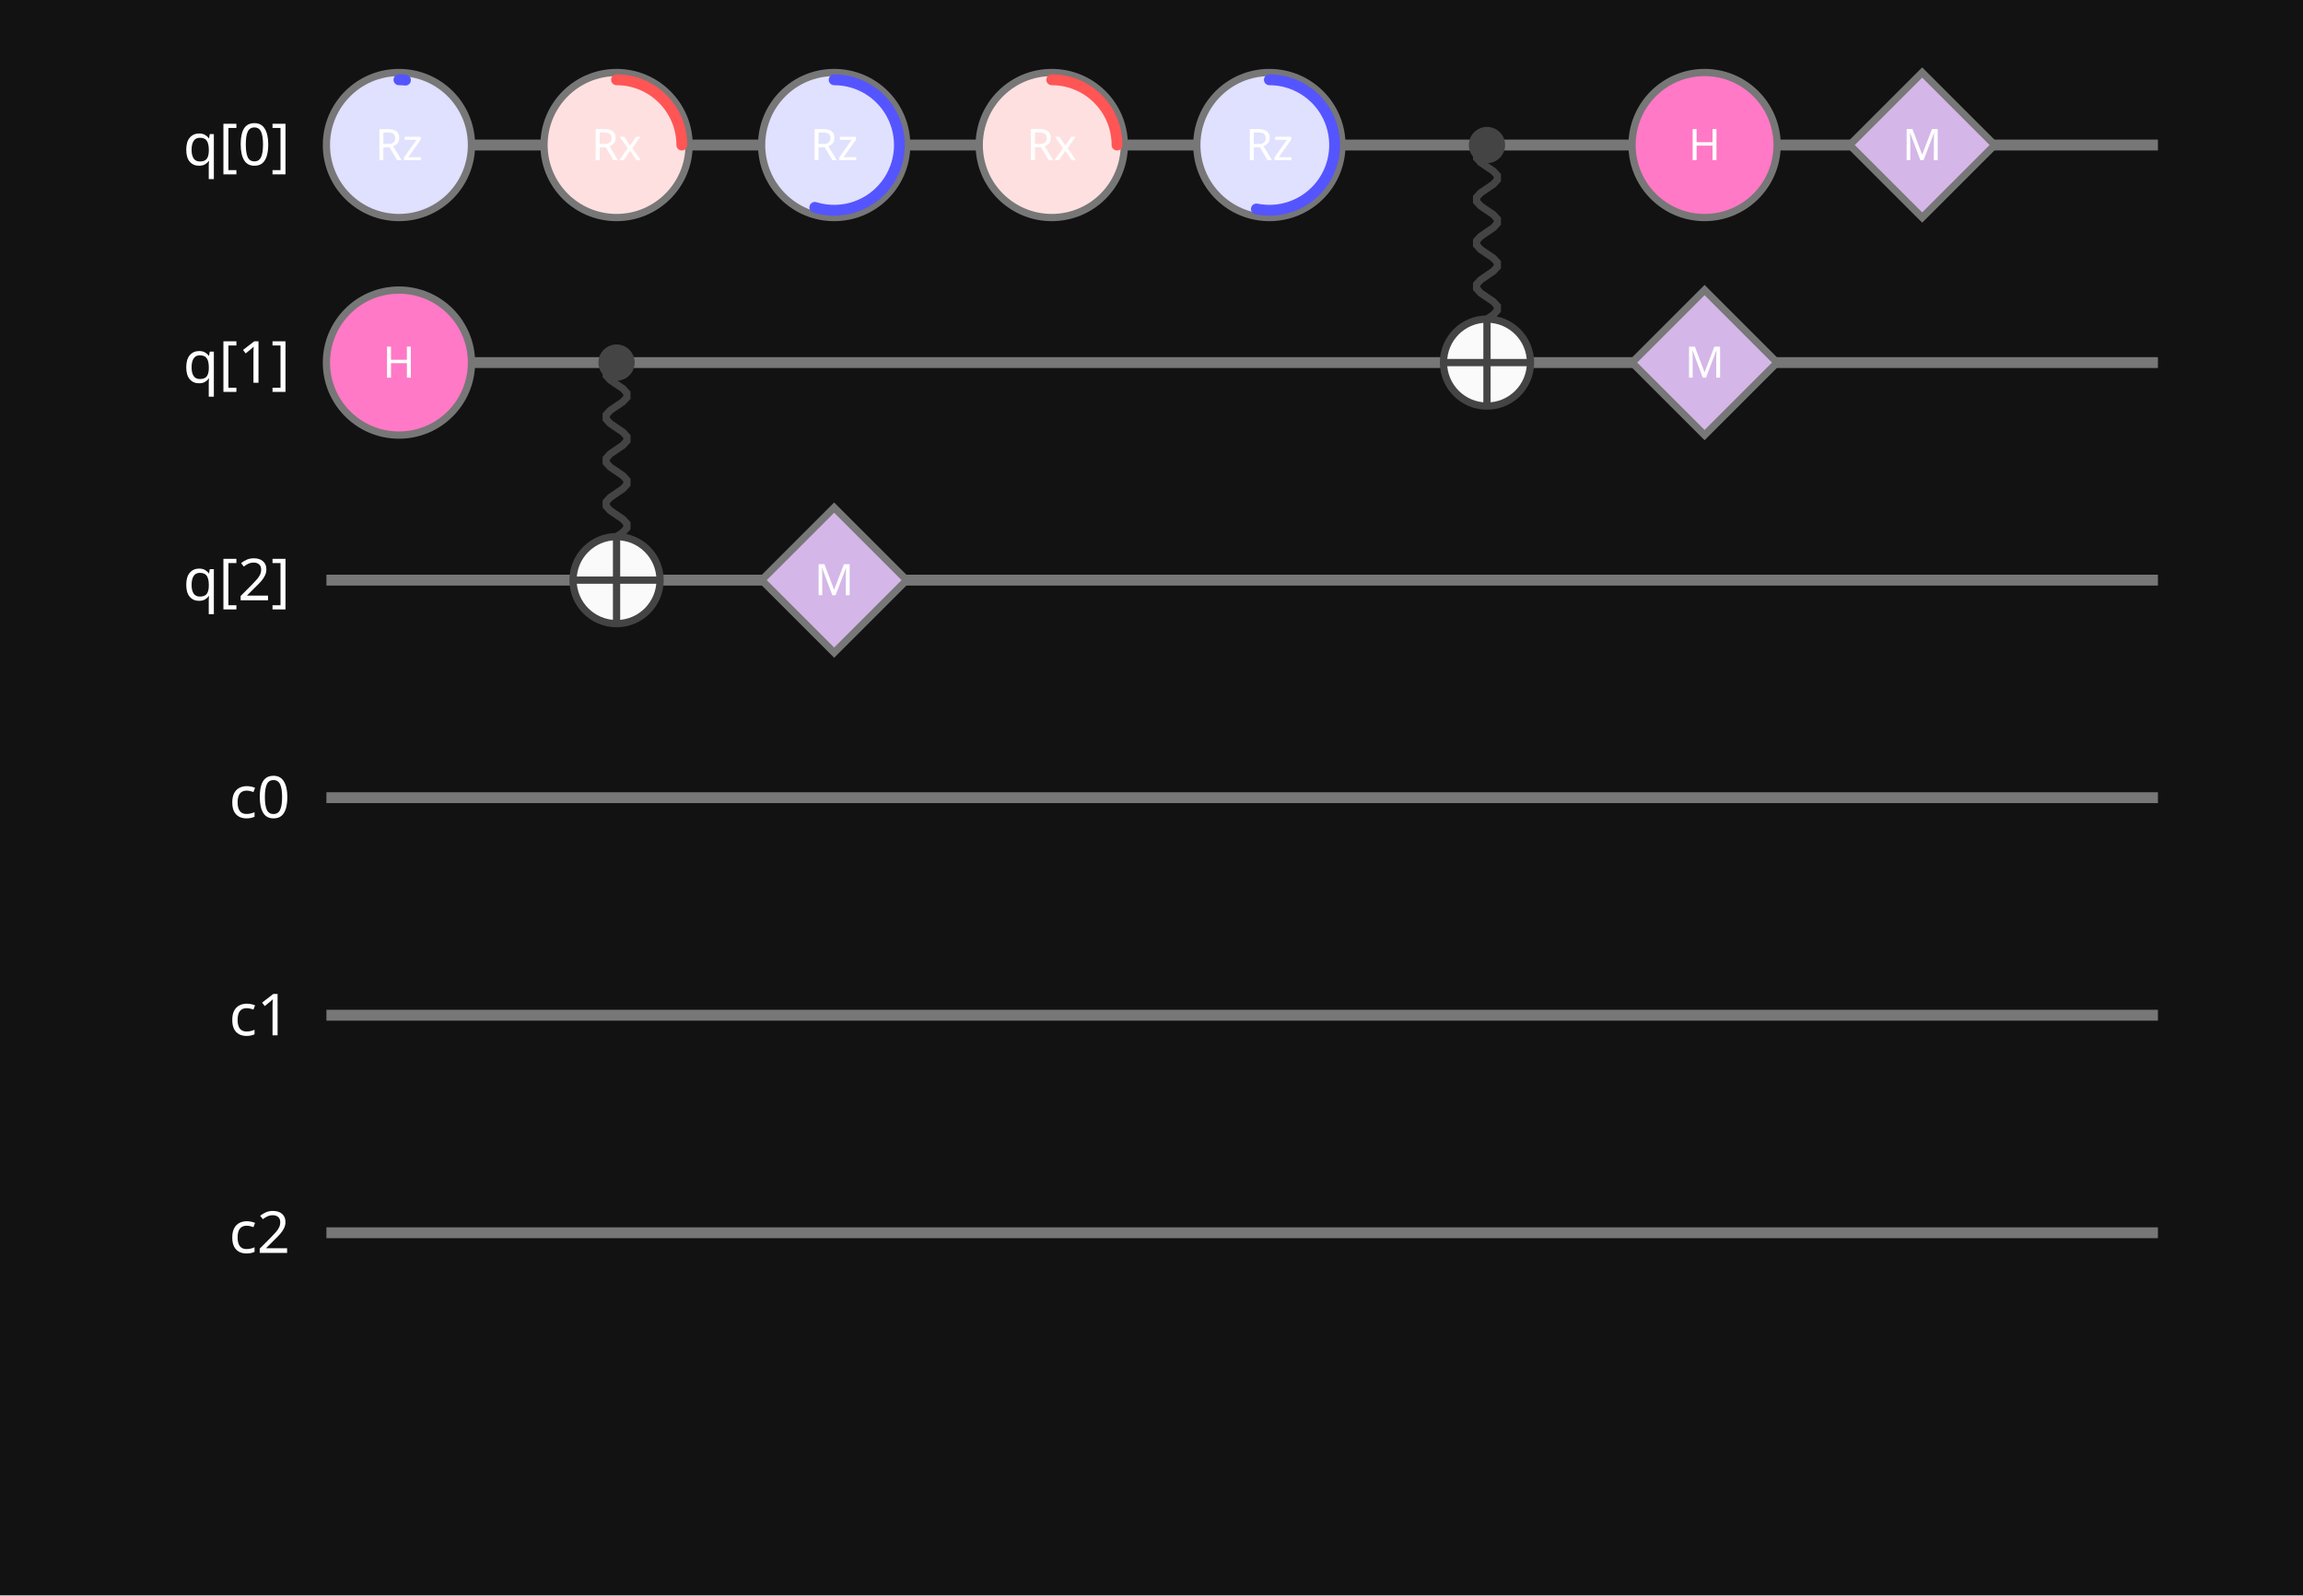
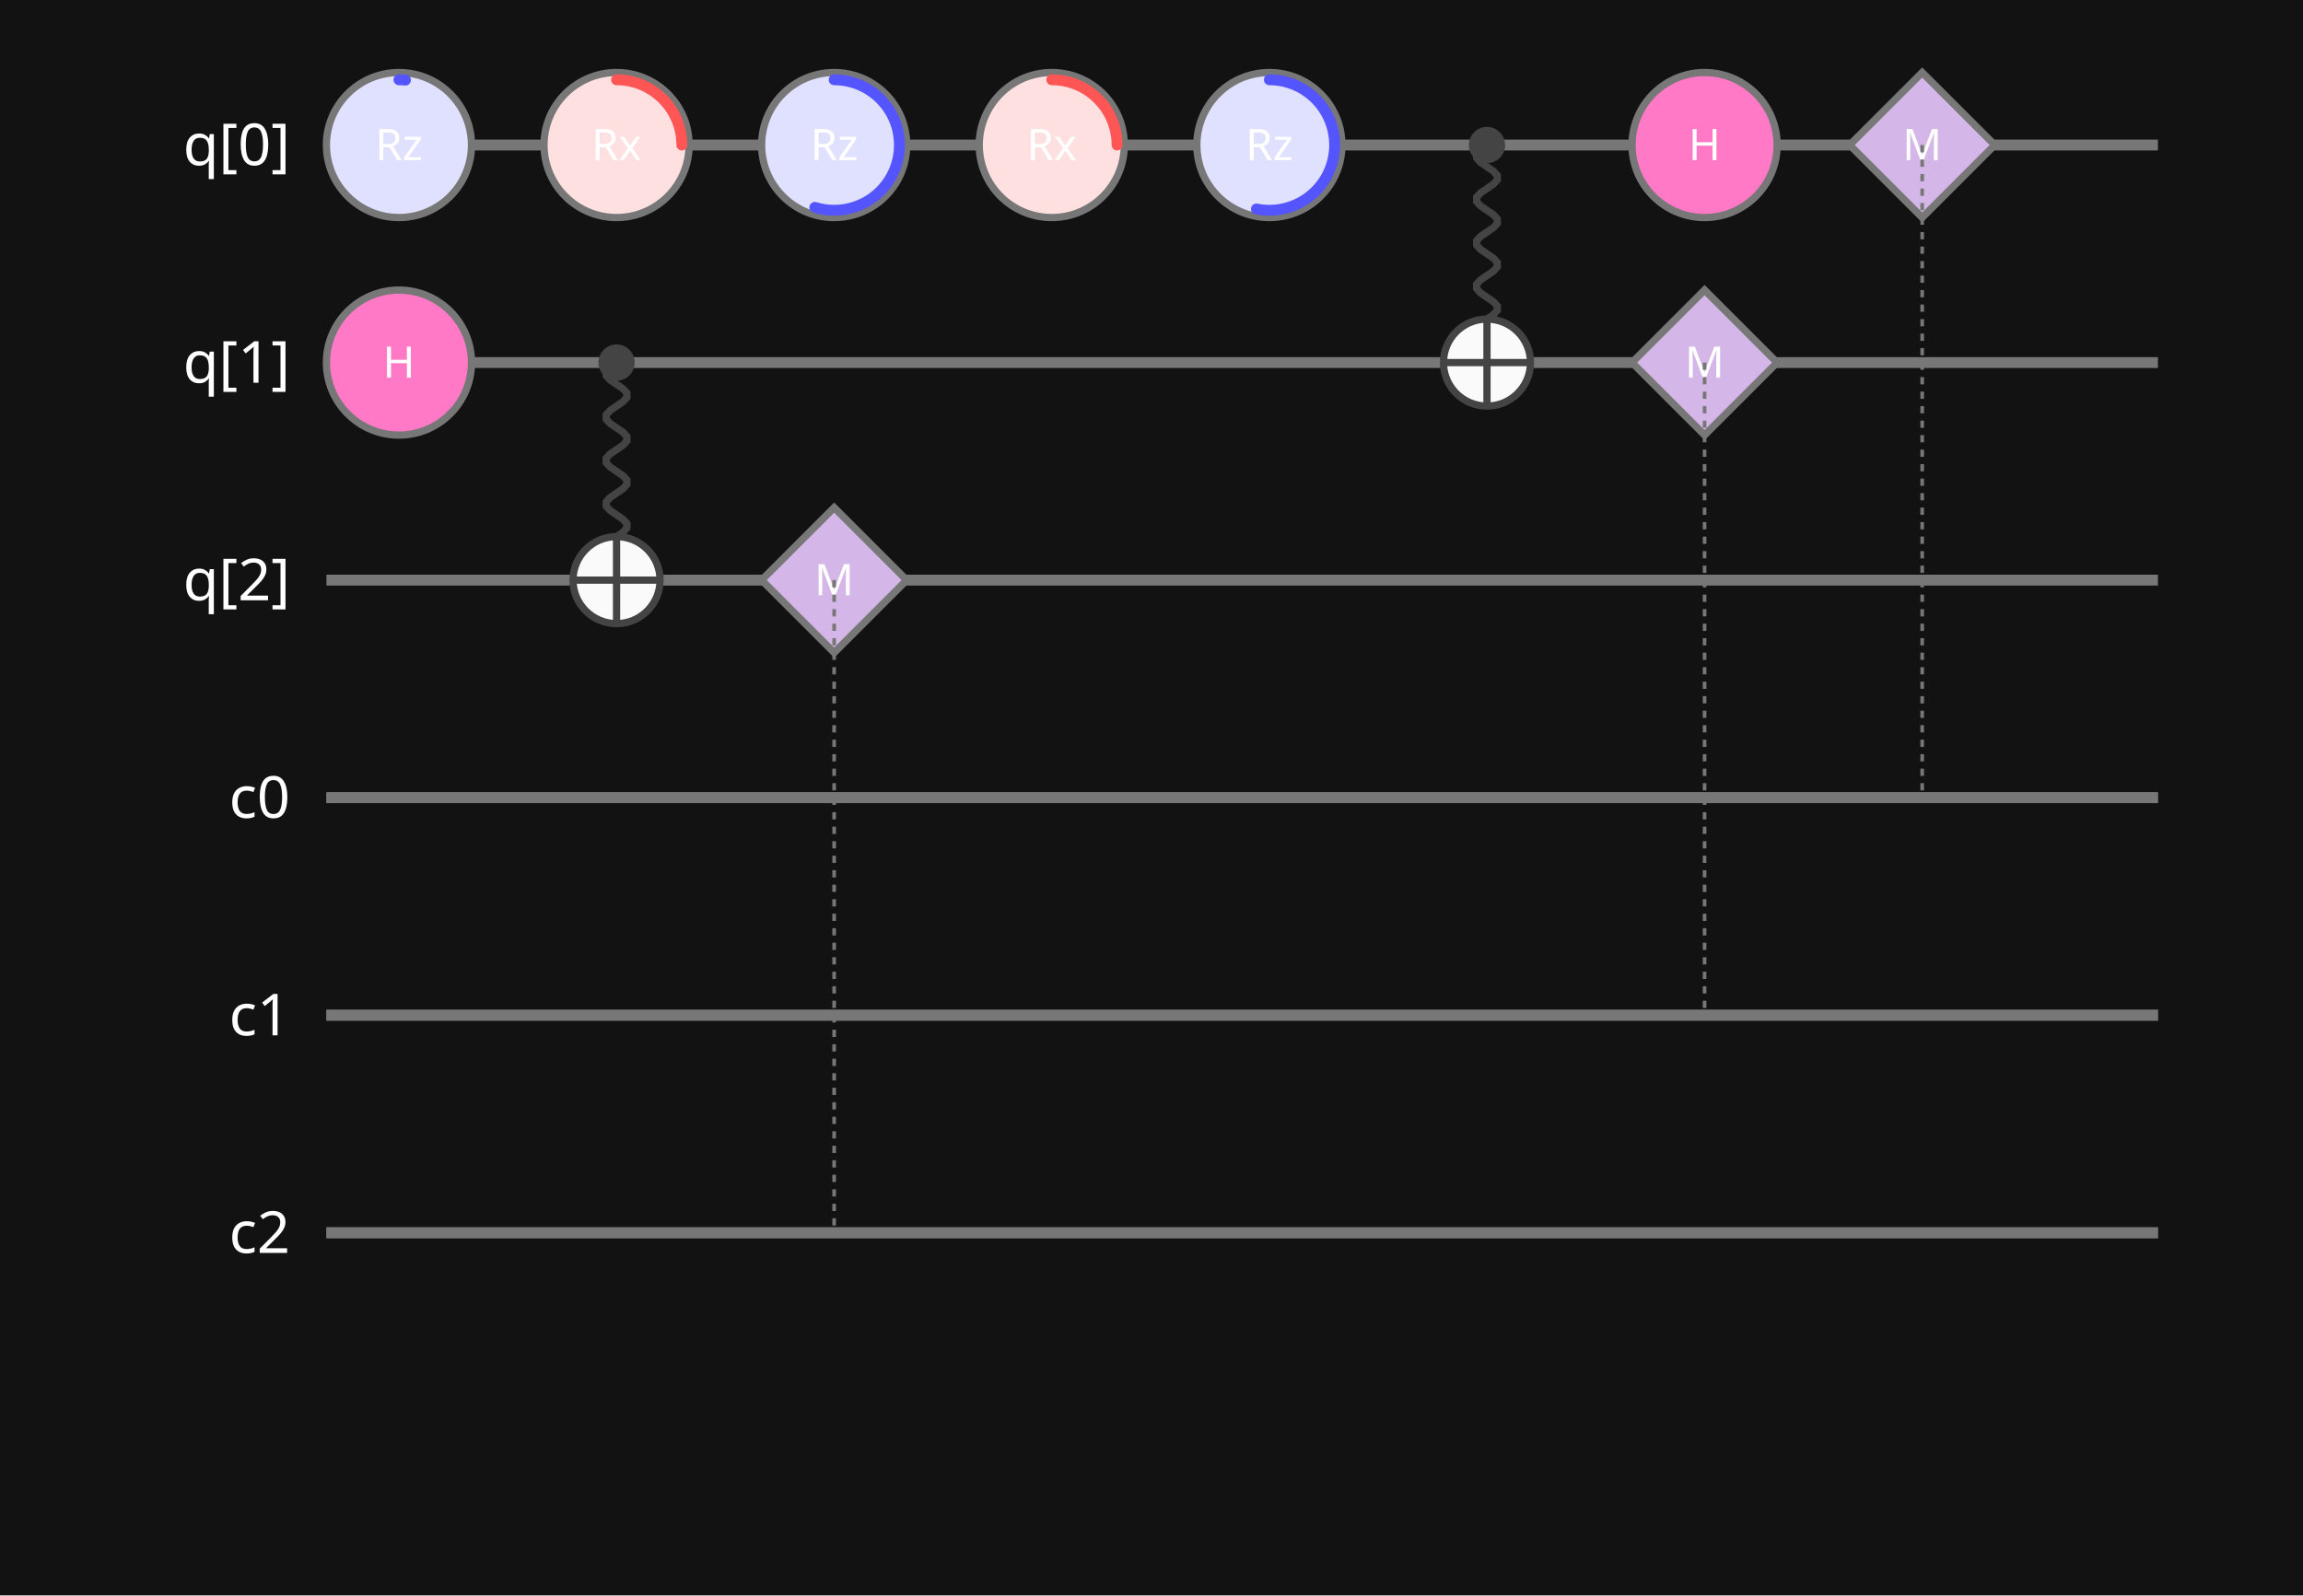
<svg xmlns="http://www.w3.org/2000/svg" width="635.0" height="440" viewBox="0 0 635.0 440">
  <rect width="100%" height="100%" fill="#121212" />
+   <text x="80" y="220" fill="#ffffff" font-family="calibri" font-size="16" text-anchor="end" dominant-baseline="middle">c0</text>
+   <text x="80" y="280" fill="#ffffff" font-family="calibri" font-size="16" text-anchor="end" dominant-baseline="middle">c1</text>
+   <text x="80" y="340" fill="#ffffff" font-family="calibri" font-size="16" text-anchor="end" dominant-baseline="middle">c2</text>
  <text x="80" y="40" fill="#ffffff" font-family="calibri" font-size="16" text-anchor="end" dominant-baseline="middle">q[0]</text>
  <text x="80" y="100" fill="#ffffff" font-family="calibri" font-size="16" text-anchor="end" dominant-baseline="middle">q[1]</text>
  <text x="80" y="160" fill="#ffffff" font-family="calibri" font-size="16" text-anchor="end" dominant-baseline="middle">q[2]</text>
-   <text x="80" y="220" fill="#ffffff" font-family="calibri" font-size="16" text-anchor="end" dominant-baseline="middle">c0</text>
-   <text x="80" y="280" fill="#ffffff" font-family="calibri" font-size="16" text-anchor="end" dominant-baseline="middle">c1</text>
-   <text x="80" y="340" fill="#ffffff" font-family="calibri" font-size="16" text-anchor="end" dominant-baseline="middle">c2</text>
  <line x1="90" y1="40" x2="595.0" y2="40" stroke="#777777" stroke-width="3" stroke-dasharray="" />
  <line x1="90" y1="100" x2="595.0" y2="100" stroke="#777777" stroke-width="3" stroke-dasharray="" />
  <line x1="90" y1="160" x2="595.0" y2="160" stroke="#777777" stroke-width="3" stroke-dasharray="" />
  <line x1="90" y1="220" x2="595.0" y2="220" stroke="#777777" stroke-width="3" stroke-dasharray="" />
+   <line x1="90" y1="220" x2="595.0" y2="220" stroke="#777777" stroke-width="3" stroke-dasharray="" />
  <line x1="90" y1="280" x2="595.0" y2="280" stroke="#777777" stroke-width="3" stroke-dasharray="" />
+   <line x1="90" y1="280" x2="595.0" y2="280" stroke="#777777" stroke-width="3" stroke-dasharray="" />
+   <line x1="90" y1="340" x2="595.0" y2="340" stroke="#777777" stroke-width="3" stroke-dasharray="" />
  <line x1="90" y1="340" x2="595.0" y2="340" stroke="#777777" stroke-width="3" stroke-dasharray="" />
  <circle cx="110.0" cy="40" r="20" fill="#e0e0ff" stroke="#777777" stroke-width="2" />
  <path d="M 110.0 22.0 A 18 18 0 0 1 111.797 22.09" fill="none" stroke="#5555ff" stroke-width="3" stroke-linecap="round" />
  <text x="110.0" y="40" fill="#ffffff" font-family="sans-serif" font-size="12" text-anchor="middle" dominant-baseline="middle">Rz</text>
  <circle cx="110.0" cy="100" r="20" fill="#ff79c6" stroke="#777777" stroke-width="2" />
  <text x="110.0" y="100" fill="#ffffff" font-family="sans-serif" font-size="12" text-anchor="middle" dominant-baseline="middle">H</text>
  <circle cx="170.0" cy="40" r="20" fill="#ffe0e0" stroke="#777777" stroke-width="2" />
  <path d="M 170.0 22.0 A 18 18 0 0 1 188.0 40.0" fill="none" stroke="#ff5555" stroke-width="3" stroke-linecap="round" />
  <text x="170.0" y="40" fill="#ffffff" font-family="sans-serif" font-size="12" text-anchor="middle" dominant-baseline="middle">Rx</text>
  <path d="M 170.0 100.0 L 168.237 101.2 L 167.147 102.4 L 167.147 103.6 L 168.237 104.8 L 170.0 106.0 L 171.763 107.2 L 172.853 108.4 L 172.853 109.6 L 171.763 110.8 L 170.0 112.0 L 168.237 113.2 L 167.147 114.4 L 167.147 115.6 L 168.237 116.8 L 170.0 118.0 L 171.763 119.2 L 172.853 120.4 L 172.853 121.6 L 171.763 122.8 L 170.0 124.0 L 168.237 125.2 L 167.147 126.4 L 167.147 127.6 L 168.237 128.8 L 170.0 130.0 L 171.763 131.2 L 172.853 132.4 L 172.853 133.6 L 171.763 134.8 L 170.0 136.0 L 168.237 137.2 L 167.147 138.4 L 167.147 139.6 L 168.237 140.8 L 170.0 142.0 L 171.763 143.2 L 172.853 144.4 L 172.853 145.6 L 171.763 146.8 L 170.0 148.0 L 168.237 149.2 L 167.147 150.4 L 167.147 151.6 L 168.237 152.8 L 170.0 154.0 L 171.763 155.2 L 172.853 156.4 L 172.853 157.6 L 171.763 158.8 L 170 160.0" stroke="#444444" stroke-width="2" fill="none" stroke-dasharray="" />
  <circle cx="170.0" cy="100" r="5" fill="#444444" stroke="none" stroke-width="1" />
  <circle cx="170.0" cy="160" r="12" fill="#fafafa" stroke="#444444" stroke-width="2" />
  <line x1="158.0" y1="160" x2="182.0" y2="160" stroke="#444444" stroke-width="2" />
  <line x1="170.0" y1="148" x2="170.0" y2="172" stroke="#444444" stroke-width="2" />
  <circle cx="230.0" cy="40" r="20" fill="#e0e0ff" stroke="#777777" stroke-width="2" />
  <path d="M 230.0 22.0 A 18 18 0 1 1 224.681 57.196" fill="none" stroke="#5555ff" stroke-width="3" stroke-linecap="round" />
  <text x="230.0" y="40" fill="#ffffff" font-family="sans-serif" font-size="12" text-anchor="middle" dominant-baseline="middle">Rz</text>
  <polygon points="230.0,140 250.0,160 230.0,180 210.0,160" fill="#d4b6e8" stroke="#777777" stroke-width="2" />
  <text x="230.0" y="160" fill="#ffffff" font-family="sans-serif" font-size="12" text-anchor="middle" dominant-baseline="middle">M</text>
+   <line x1="230.0" y1="160" x2="230.0" y2="340" stroke="#777777" stroke-width="1" stroke-dasharray="2,2" />
  <circle cx="290.0" cy="40" r="20" fill="#ffe0e0" stroke="#777777" stroke-width="2" />
  <path d="M 290.0 22.0 A 18 18 0 0 1 308.0 40.0" fill="none" stroke="#ff5555" stroke-width="3" stroke-linecap="round" />
  <text x="290.0" y="40" fill="#ffffff" font-family="sans-serif" font-size="12" text-anchor="middle" dominant-baseline="middle">Rx</text>
  <circle cx="350.0" cy="40" r="20" fill="#e0e0ff" stroke="#777777" stroke-width="2" />
  <path d="M 350.0 22.0 A 18 18 0 1 1 346.424 57.641" fill="none" stroke="#5555ff" stroke-width="3" stroke-linecap="round" />
  <text x="350.0" y="40" fill="#ffffff" font-family="sans-serif" font-size="12" text-anchor="middle" dominant-baseline="middle">Rz</text>
  <path d="M 410.0 40.0 L 408.237 41.2 L 407.147 42.4 L 407.147 43.6 L 408.237 44.8 L 410.0 46.0 L 411.763 47.2 L 412.853 48.4 L 412.853 49.6 L 411.763 50.8 L 410.0 52.0 L 408.237 53.2 L 407.147 54.4 L 407.147 55.6 L 408.237 56.8 L 410.0 58.0 L 411.763 59.2 L 412.853 60.4 L 412.853 61.6 L 411.763 62.8 L 410.0 64.0 L 408.237 65.2 L 407.147 66.4 L 407.147 67.6 L 408.237 68.8 L 410.0 70.0 L 411.763 71.2 L 412.853 72.4 L 412.853 73.6 L 411.763 74.8 L 410.0 76.0 L 408.237 77.2 L 407.147 78.4 L 407.147 79.6 L 408.237 80.8 L 410.0 82.0 L 411.763 83.2 L 412.853 84.4 L 412.853 85.6 L 411.763 86.8 L 410.0 88.0 L 408.237 89.2 L 407.147 90.4 L 407.147 91.6 L 408.237 92.8 L 410.0 94.0 L 411.763 95.2 L 412.853 96.4 L 412.853 97.6 L 411.763 98.8 L 410.0 100.0" stroke="#444444" stroke-width="2" fill="none" stroke-dasharray="" />
  <circle cx="410.0" cy="40" r="5" fill="#444444" stroke="none" stroke-width="1" />
  <circle cx="410.0" cy="100" r="12" fill="#fafafa" stroke="#444444" stroke-width="2" />
  <line x1="398.0" y1="100" x2="422.0" y2="100" stroke="#444444" stroke-width="2" />
  <line x1="410.0" y1="88" x2="410.0" y2="112" stroke="#444444" stroke-width="2" />
  <circle cx="470.0" cy="40" r="20" fill="#ff79c6" stroke="#777777" stroke-width="2" />
  <text x="470.0" y="40" fill="#ffffff" font-family="sans-serif" font-size="12" text-anchor="middle" dominant-baseline="middle">H</text>
  <polygon points="470.0,80 490.0,100 470.0,120 450.0,100" fill="#d4b6e8" stroke="#777777" stroke-width="2" />
  <text x="470.0" y="100" fill="#ffffff" font-family="sans-serif" font-size="12" text-anchor="middle" dominant-baseline="middle">M</text>
+   <line x1="470.0" y1="100" x2="470.0" y2="280" stroke="#777777" stroke-width="1" stroke-dasharray="2,2" />
  <polygon points="530.0,20 550.0,40 530.0,60 510.0,40" fill="#d4b6e8" stroke="#777777" stroke-width="2" />
  <text x="530.0" y="40" fill="#ffffff" font-family="sans-serif" font-size="12" text-anchor="middle" dominant-baseline="middle">M</text>
+   <line x1="530.0" y1="40" x2="530.0" y2="220" stroke="#777777" stroke-width="1" stroke-dasharray="2,2" />
</svg>
